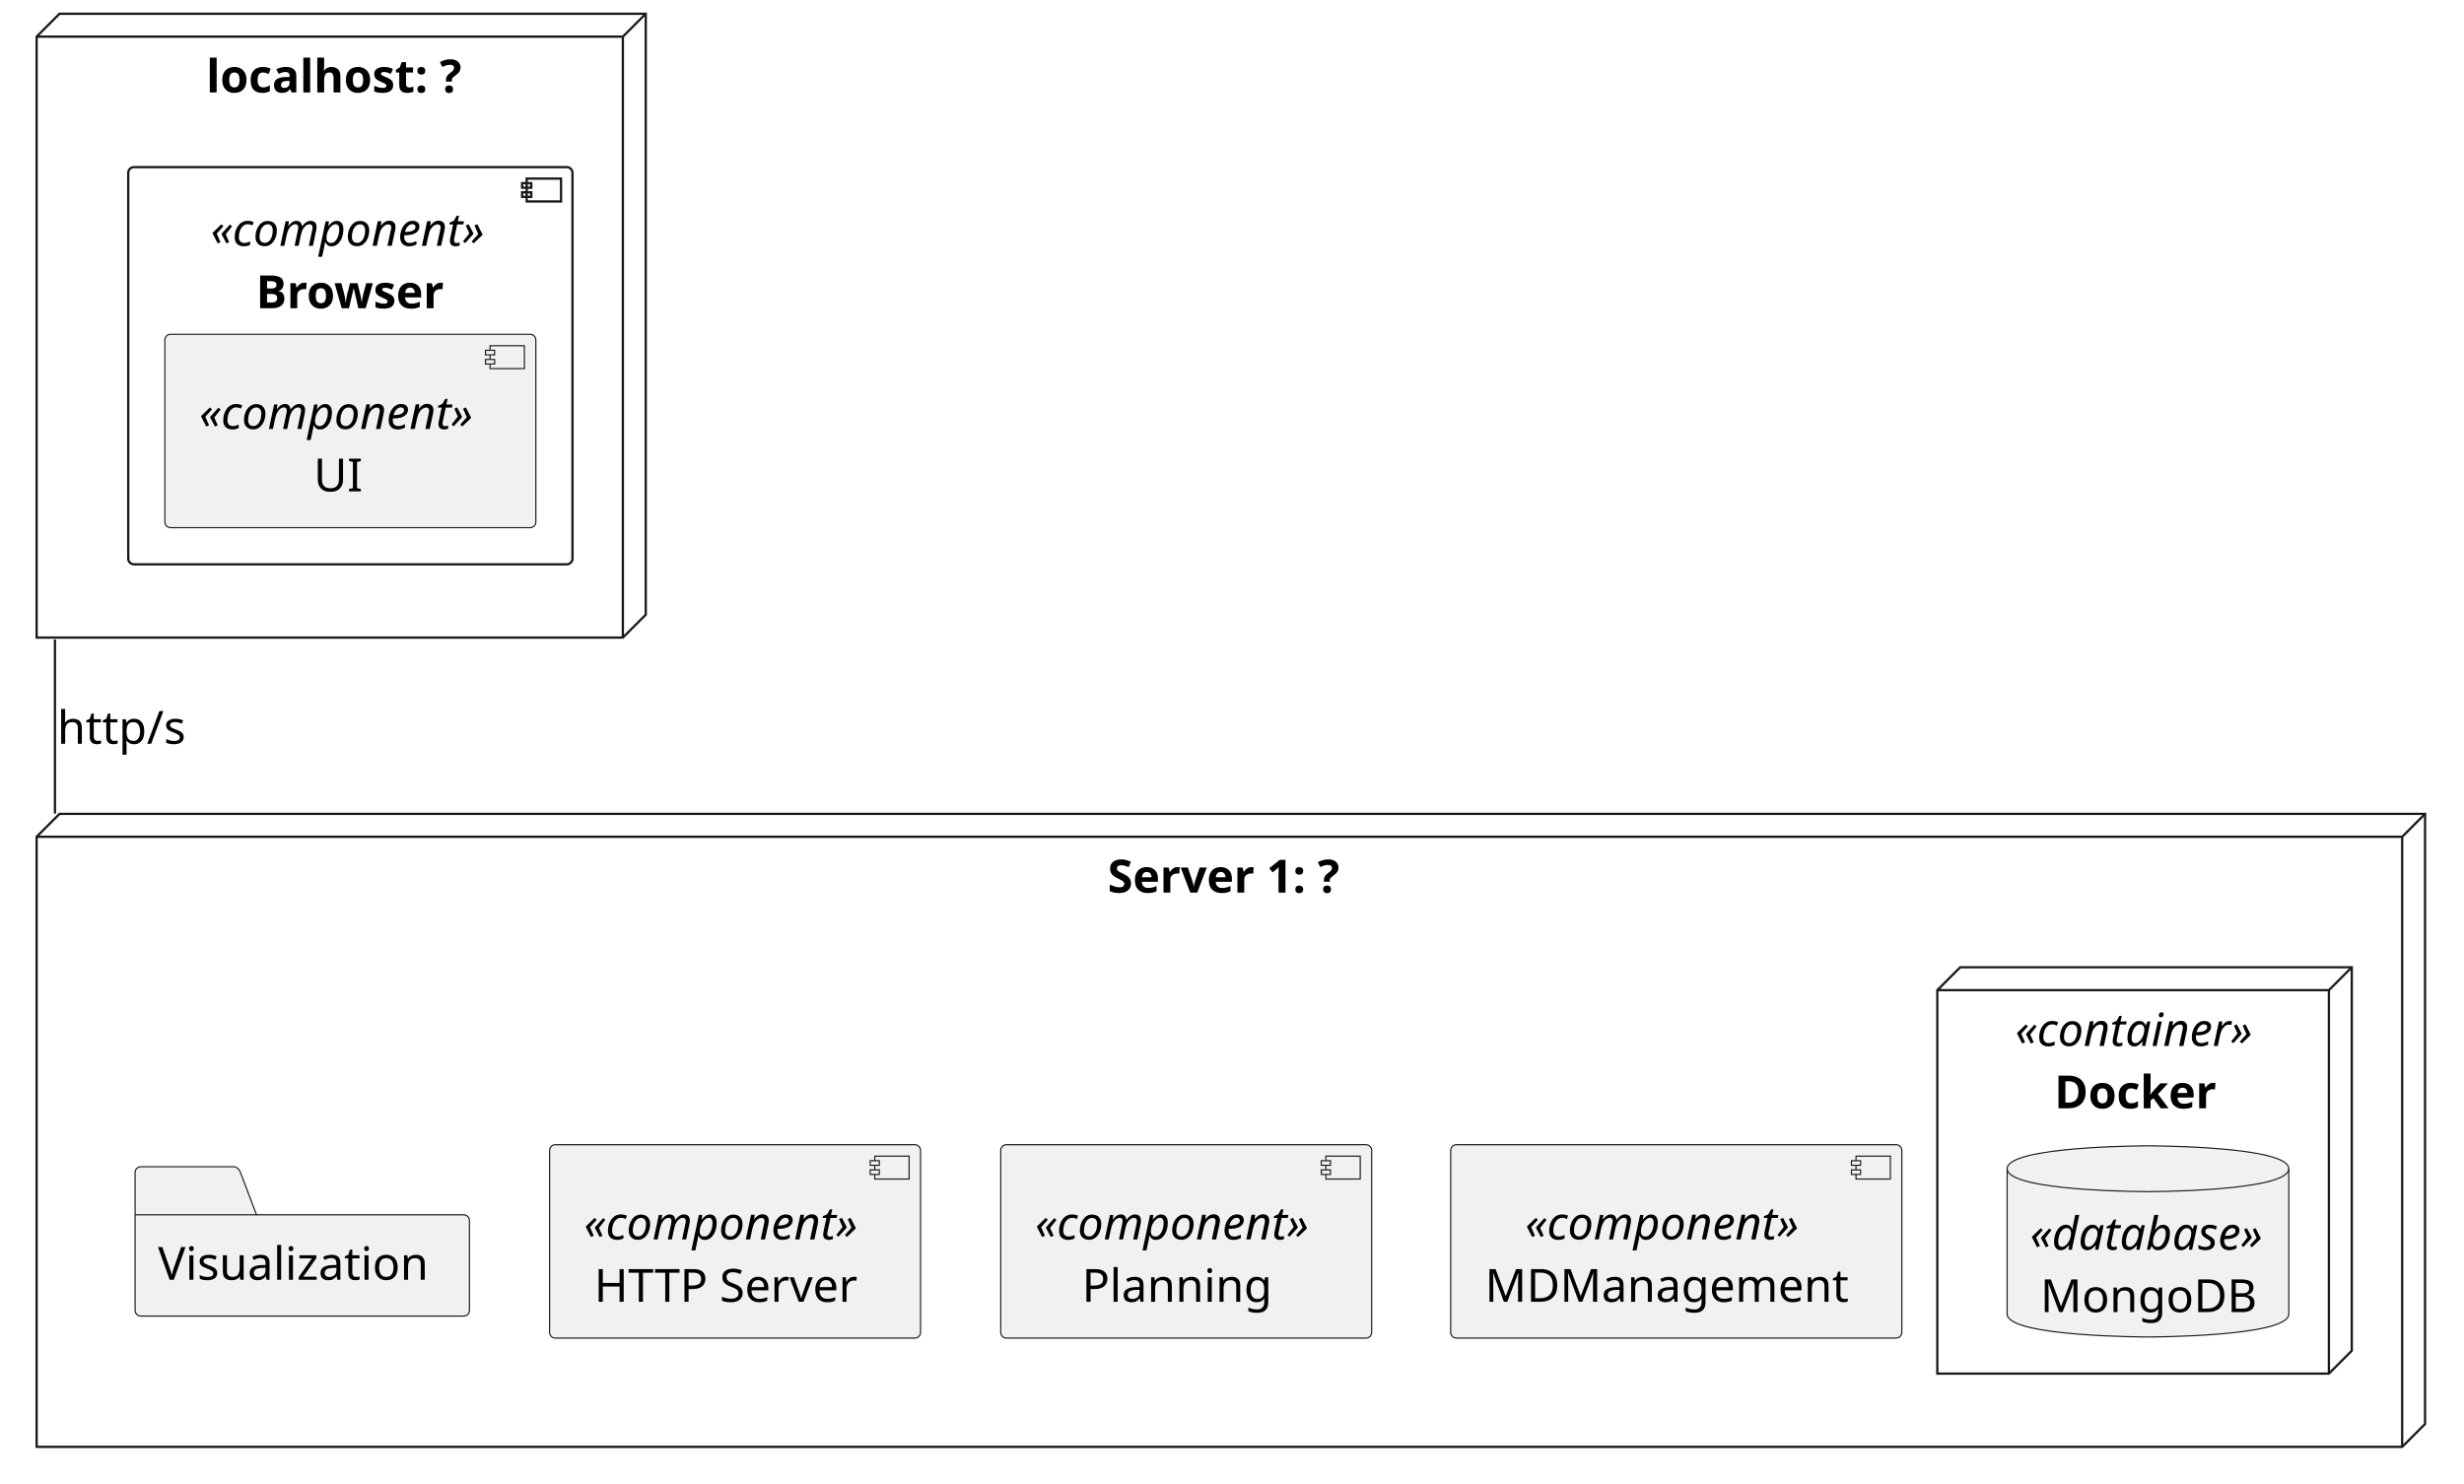
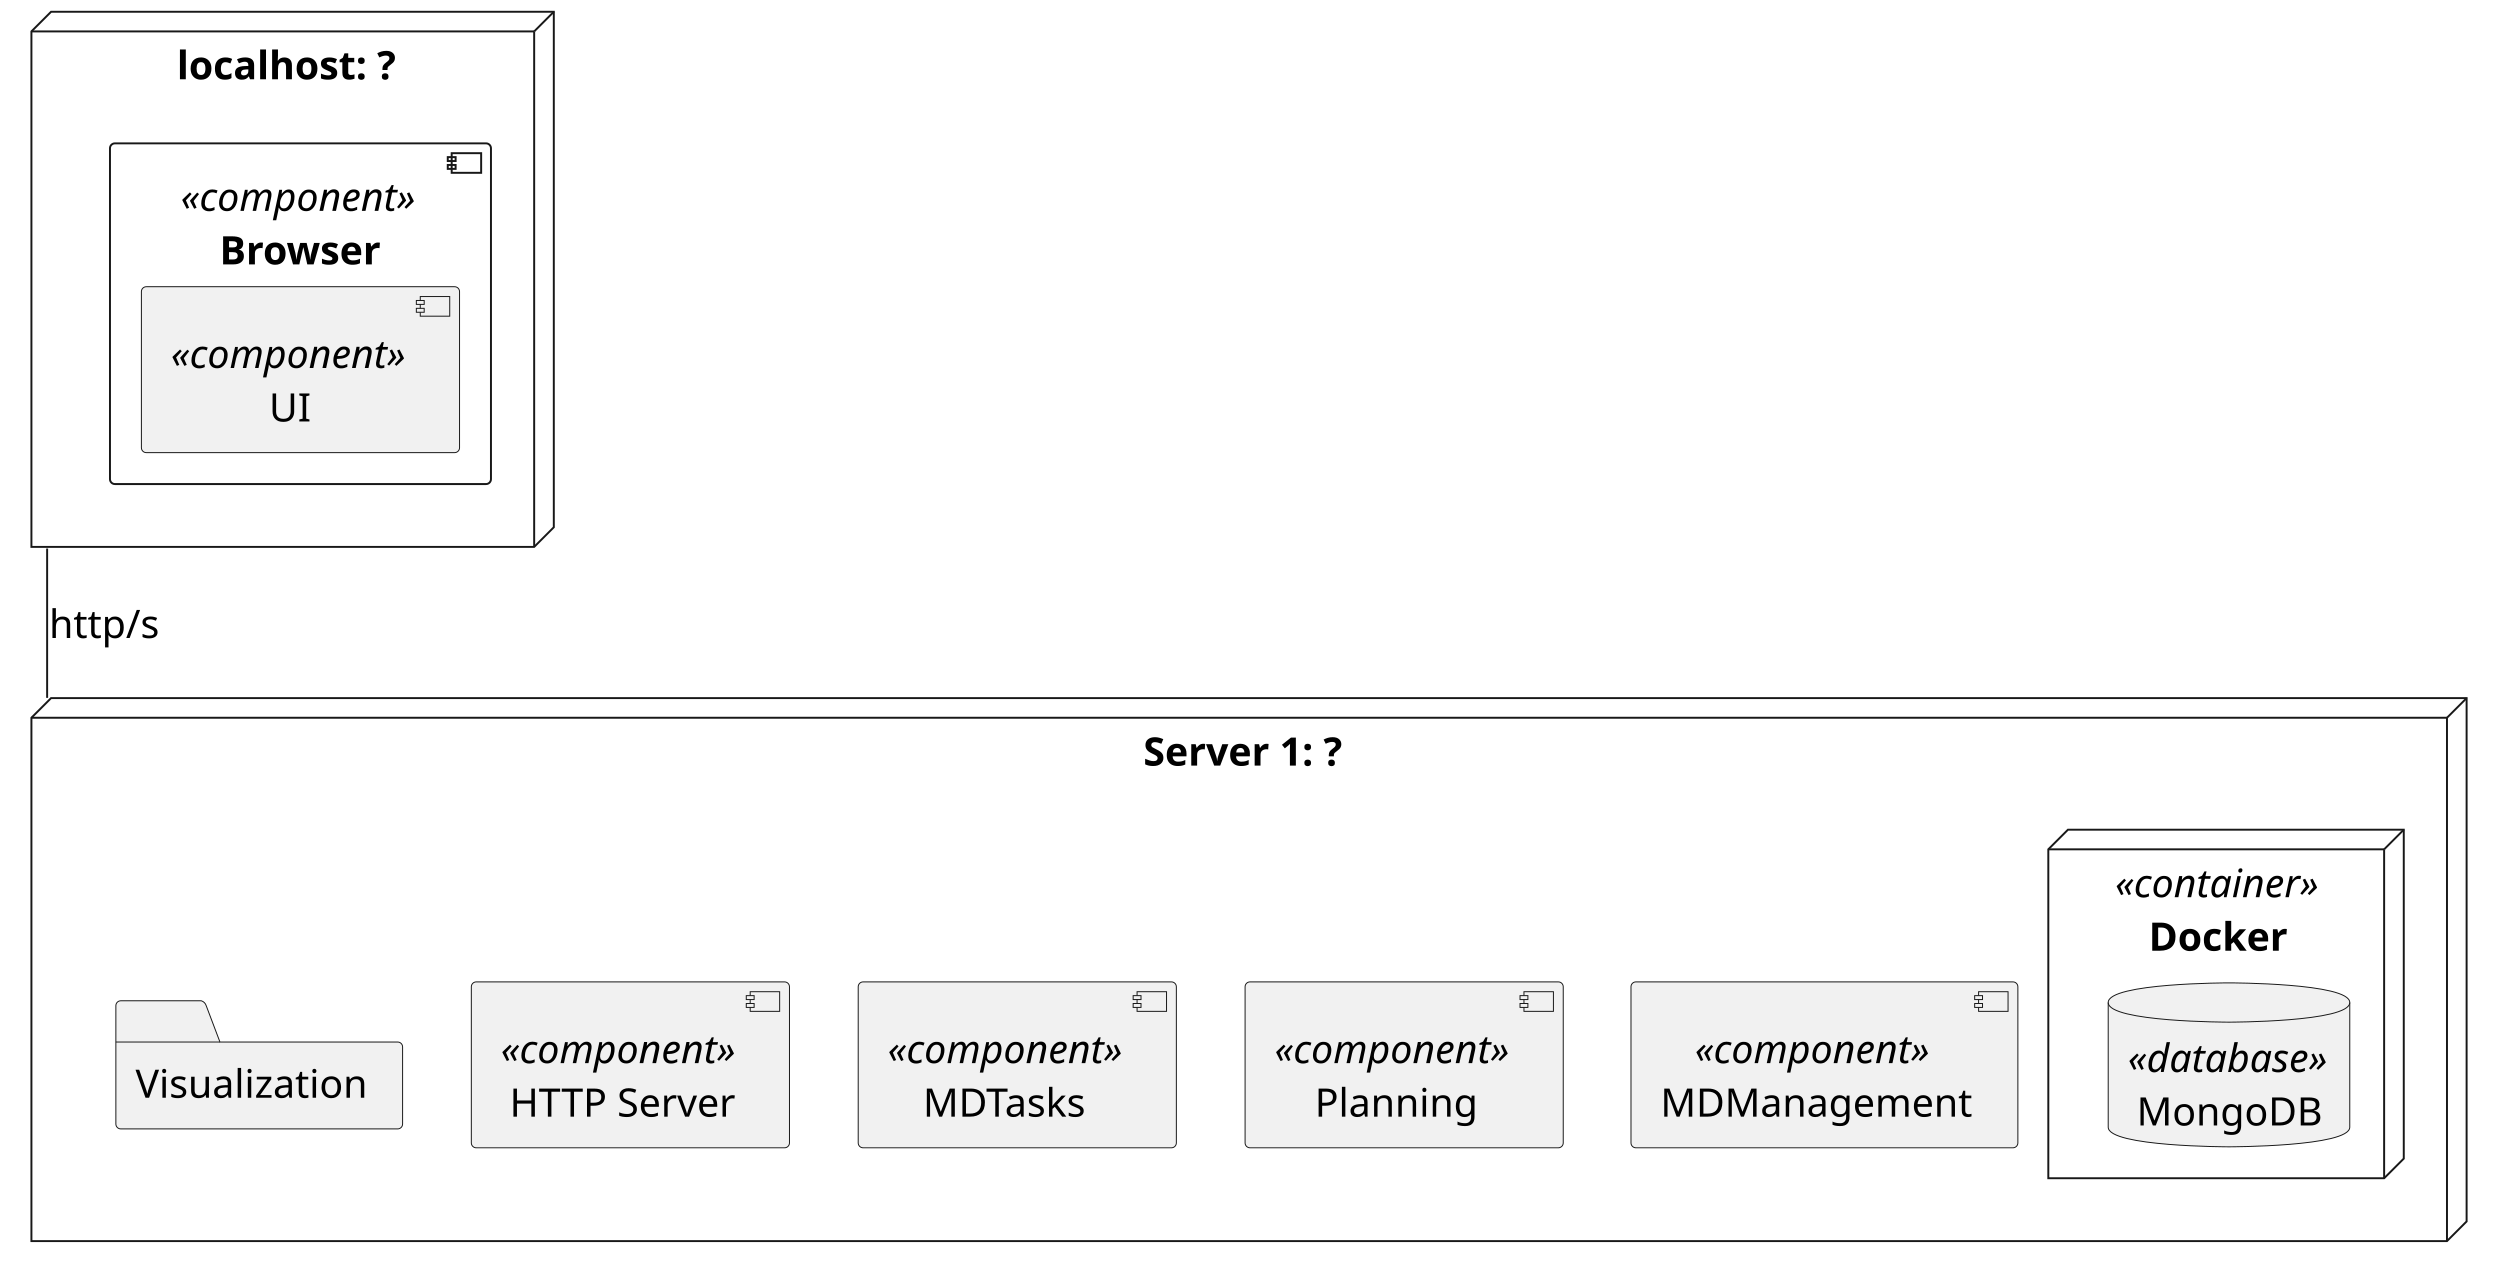
- <svg xmlns="http://www.w3.org/2000/svg" contentStyleType="text/css" height="648px" preserveAspectRatio="none" style="width:1076px;height:648px;background:#FFFFFF;" version="1.1" viewBox="0 0 1076 648" width="1076px" zoomAndPan="magnify">
+ <svg xmlns="http://www.w3.org/2000/svg" contentStyleType="text/css" height="648px" preserveAspectRatio="none" style="width:1273px;height:648px;background:#FFFFFF;" version="1.1" viewBox="0 0 1273 648" width="1273px" zoomAndPan="magnify">
  <defs />
  <g>
    <g id="cluster_LOCAL">
      <polygon fill="none" points="16,16,26,6,282,6,282,268.48,272,278.48,16,278.48,16,16" style="stroke:#181818;stroke-width:1.0;" />
      <line style="stroke:#181818;stroke-width:1.0;" x1="272" x2="282" y1="16" y2="6" />
      <line style="stroke:#181818;stroke-width:1.0;" x1="16" x2="272" y1="16" y2="16" />
      <line style="stroke:#181818;stroke-width:1.0;" x1="272" x2="272" y1="16" y2="278.48" />
      <text fill="#000000" font-family="sans-serif" font-size="20" font-weight="bold" lengthAdjust="spacing" textLength="109.875" x="90.062" y="40.38">localhost: ?</text>
    </g>
    <g id="cluster_B">
      <rect fill="none" height="173.48" rx="2.5" ry="2.5" style="stroke:#181818;stroke-width:1.0;" width="194" x="56" y="73" />
      <rect fill="none" height="10" style="stroke:#181818;stroke-width:1.0;" width="15" x="230" y="78" />
      <rect fill="none" height="2" style="stroke:#181818;stroke-width:1.0;" width="4" x="228" y="80" />
      <rect fill="none" height="2" style="stroke:#181818;stroke-width:1.0;" width="4" x="228" y="84" />
      <text fill="#000000" font-family="sans-serif" font-size="20" font-style="italic" lengthAdjust="spacing" textLength="122" x="92" y="107.38">«component»</text>
      <text fill="#000000" font-family="sans-serif" font-size="20" font-weight="bold" lengthAdjust="spacing" textLength="82.375" x="111.812" y="134.62">Browser</text>
    </g>
    <g id="cluster_S1">
-       <polygon fill="none" points="16,365.48,26,355.48,1059,355.48,1059,621.96,1049,631.96,16,631.96,16,365.48" style="stroke:#181818;stroke-width:1.0;" />
-       <line style="stroke:#181818;stroke-width:1.0;" x1="1049" x2="1059" y1="365.48" y2="355.48" />
-       <line style="stroke:#181818;stroke-width:1.0;" x1="16" x2="1049" y1="365.48" y2="365.48" />
-       <line style="stroke:#181818;stroke-width:1.0;" x1="1049" x2="1049" y1="365.48" y2="631.96" />
-       <text fill="#000000" font-family="sans-serif" font-size="20" font-weight="bold" lengthAdjust="spacing" textLength="99.625" x="483.688" y="389.86">Server 1: ?</text>
+       <polygon fill="none" points="16,365.48,26,355.48,1256,355.48,1256,621.96,1246,631.96,16,631.96,16,365.48" style="stroke:#181818;stroke-width:1.0;" />
+       <line style="stroke:#181818;stroke-width:1.0;" x1="1246" x2="1256" y1="365.48" y2="355.48" />
+       <line style="stroke:#181818;stroke-width:1.0;" x1="16" x2="1246" y1="365.48" y2="365.48" />
+       <line style="stroke:#181818;stroke-width:1.0;" x1="1246" x2="1246" y1="365.48" y2="631.96" />
+       <text fill="#000000" font-family="sans-serif" font-size="20" font-weight="bold" lengthAdjust="spacing" textLength="99.625" x="582.188" y="389.86">Server 1: ?</text>
    </g>
    <g id="cluster_Docker">
-       <polygon fill="none" points="846,432.48,856,422.48,1027,422.48,1027,589.96,1017,599.96,846,599.96,846,432.48" style="stroke:#181818;stroke-width:1.0;" />
-       <line style="stroke:#181818;stroke-width:1.0;" x1="1017" x2="1027" y1="432.48" y2="422.48" />
-       <line style="stroke:#181818;stroke-width:1.0;" x1="846" x2="1017" y1="432.48" y2="432.48" />
-       <line style="stroke:#181818;stroke-width:1.0;" x1="1017" x2="1017" y1="432.48" y2="599.96" />
-       <text fill="#000000" font-family="sans-serif" font-size="20" font-style="italic" lengthAdjust="spacing" textLength="105" x="880" y="456.86">«container»</text>
-       <text fill="#000000" font-family="sans-serif" font-size="20" font-weight="bold" lengthAdjust="spacing" textLength="70.75" x="897.125" y="484.1">Docker</text>
+       <polygon fill="none" points="1043,432.48,1053,422.48,1224,422.48,1224,589.96,1214,599.96,1043,599.96,1043,432.48" style="stroke:#181818;stroke-width:1.0;" />
+       <line style="stroke:#181818;stroke-width:1.0;" x1="1214" x2="1224" y1="432.48" y2="422.48" />
+       <line style="stroke:#181818;stroke-width:1.0;" x1="1043" x2="1214" y1="432.48" y2="432.48" />
+       <line style="stroke:#181818;stroke-width:1.0;" x1="1214" x2="1214" y1="432.48" y2="599.96" />
+       <text fill="#000000" font-family="sans-serif" font-size="20" font-style="italic" lengthAdjust="spacing" textLength="105" x="1077" y="456.86">«container»</text>
+       <text fill="#000000" font-family="sans-serif" font-size="20" font-weight="bold" lengthAdjust="spacing" textLength="70.75" x="1094.125" y="484.1">Docker</text>
    </g>
    <g id="elem_UI">
      <rect fill="#F1F1F1" height="84.48" rx="2.5" ry="2.5" style="stroke:#181818;stroke-width:0.5;" width="162" x="72" y="146" />
      <rect fill="#F1F1F1" height="10" style="stroke:#181818;stroke-width:0.5;" width="15" x="214" y="151" />
      <rect fill="#F1F1F1" height="2" style="stroke:#181818;stroke-width:0.5;" width="4" x="212" y="153" />
      <rect fill="#F1F1F1" height="2" style="stroke:#181818;stroke-width:0.5;" width="4" x="212" y="157" />
      <text fill="#000000" font-family="sans-serif" font-size="20" font-style="italic" lengthAdjust="spacing" textLength="122" x="87" y="187.38">«component»</text>
      <text fill="#000000" font-family="sans-serif" font-size="20" lengthAdjust="spacing" textLength="22" x="137" y="214.62">UI</text>
    </g>
    <g id="elem_MDM">
-       <rect fill="#F1F1F1" height="84.48" rx="2.5" ry="2.5" style="stroke:#181818;stroke-width:0.5;" width="197" x="633.5" y="499.98" />
-       <rect fill="#F1F1F1" height="10" style="stroke:#181818;stroke-width:0.5;" width="15" x="810.5" y="504.98" />
-       <rect fill="#F1F1F1" height="2" style="stroke:#181818;stroke-width:0.5;" width="4" x="808.5" y="506.98" />
-       <rect fill="#F1F1F1" height="2" style="stroke:#181818;stroke-width:0.5;" width="4" x="808.5" y="510.98" />
-       <text fill="#000000" font-family="sans-serif" font-size="20" font-style="italic" lengthAdjust="spacing" textLength="122" x="666" y="541.36">«component»</text>
-       <text fill="#000000" font-family="sans-serif" font-size="20" lengthAdjust="spacing" textLength="157" x="648.5" y="568.6">MDManagement</text>
+       <rect fill="#F1F1F1" height="84.48" rx="2.5" ry="2.5" style="stroke:#181818;stroke-width:0.5;" width="197" x="830.5" y="499.98" />
+       <rect fill="#F1F1F1" height="10" style="stroke:#181818;stroke-width:0.5;" width="15" x="1007.5" y="504.98" />
+       <rect fill="#F1F1F1" height="2" style="stroke:#181818;stroke-width:0.5;" width="4" x="1005.5" y="506.98" />
+       <rect fill="#F1F1F1" height="2" style="stroke:#181818;stroke-width:0.5;" width="4" x="1005.5" y="510.98" />
+       <text fill="#000000" font-family="sans-serif" font-size="20" font-style="italic" lengthAdjust="spacing" textLength="122" x="863" y="541.36">«component»</text>
+       <text fill="#000000" font-family="sans-serif" font-size="20" lengthAdjust="spacing" textLength="157" x="845.5" y="568.6">MDManagement</text>
    </g>
    <g id="elem_P">
+       <rect fill="#F1F1F1" height="84.48" rx="2.5" ry="2.5" style="stroke:#181818;stroke-width:0.5;" width="162" x="634" y="499.98" />
+       <rect fill="#F1F1F1" height="10" style="stroke:#181818;stroke-width:0.5;" width="15" x="776" y="504.98" />
+       <rect fill="#F1F1F1" height="2" style="stroke:#181818;stroke-width:0.5;" width="4" x="774" y="506.98" />
+       <rect fill="#F1F1F1" height="2" style="stroke:#181818;stroke-width:0.5;" width="4" x="774" y="510.98" />
+       <text fill="#000000" font-family="sans-serif" font-size="20" font-style="italic" lengthAdjust="spacing" textLength="122" x="649" y="541.36">«component»</text>
+       <text fill="#000000" font-family="sans-serif" font-size="20" lengthAdjust="spacing" textLength="81" x="669.5" y="568.6">Planning</text>
+     </g>
+     <g id="elem_MDT">
      <rect fill="#F1F1F1" height="84.48" rx="2.5" ry="2.5" style="stroke:#181818;stroke-width:0.5;" width="162" x="437" y="499.98" />
      <rect fill="#F1F1F1" height="10" style="stroke:#181818;stroke-width:0.5;" width="15" x="579" y="504.98" />
      <rect fill="#F1F1F1" height="2" style="stroke:#181818;stroke-width:0.5;" width="4" x="577" y="506.98" />
      <rect fill="#F1F1F1" height="2" style="stroke:#181818;stroke-width:0.5;" width="4" x="577" y="510.98" />
      <text fill="#000000" font-family="sans-serif" font-size="20" font-style="italic" lengthAdjust="spacing" textLength="122" x="452" y="541.36">«component»</text>
-       <text fill="#000000" font-family="sans-serif" font-size="20" lengthAdjust="spacing" textLength="81" x="472.5" y="568.6">Planning</text>
+       <text fill="#000000" font-family="sans-serif" font-size="20" lengthAdjust="spacing" textLength="86" x="470" y="568.6">MDTasks</text>
    </g>
    <g id="elem_SERV">
      <rect fill="#F1F1F1" height="84.48" rx="2.5" ry="2.5" style="stroke:#181818;stroke-width:0.5;" width="162" x="240" y="499.98" />
      <rect fill="#F1F1F1" height="10" style="stroke:#181818;stroke-width:0.5;" width="15" x="382" y="504.98" />
      <rect fill="#F1F1F1" height="2" style="stroke:#181818;stroke-width:0.5;" width="4" x="380" y="506.98" />
      <rect fill="#F1F1F1" height="2" style="stroke:#181818;stroke-width:0.5;" width="4" x="380" y="510.98" />
      <text fill="#000000" font-family="sans-serif" font-size="20" font-style="italic" lengthAdjust="spacing" textLength="122" x="255" y="541.36">«component»</text>
      <text fill="#000000" font-family="sans-serif" font-size="20" lengthAdjust="spacing" textLength="113" x="259.5" y="568.6">HTTP Server</text>
    </g>
    <g id="elem_V">
      <path d="M61.5,509.6 L102.5,509.6 A3.75,3.75 0 0 1 105,512.1 L112,530.6 L202.5,530.6 A2.5,2.5 0 0 1 205,533.1 L205,572.34 A2.5,2.5 0 0 1 202.5,574.84 L61.5,574.84 A2.5,2.5 0 0 1 59,572.34 L59,512.1 A2.5,2.5 0 0 1 61.5,509.6 " fill="#F1F1F1" style="stroke:#181818;stroke-width:0.5;" />
      <line style="stroke:#181818;stroke-width:0.5;" x1="59" x2="112" y1="530.6" y2="530.6" />
      <text fill="#000000" font-family="sans-serif" font-size="20" lengthAdjust="spacing" textLength="116" x="69" y="558.98">Visualization</text>
    </g>
    <g id="elem_DB">
-       <path d="M876.5,510.48 C876.5,500.48 938,500.48 938,500.48 C938,500.48 999.5,500.48 999.5,510.48 L999.5,573.96 C999.5,583.96 938,583.96 938,583.96 C938,583.96 876.5,583.96 876.5,573.96 L876.5,510.48 " fill="#F1F1F1" style="stroke:#181818;stroke-width:0.5;" />
-       <path d="M876.5,510.48 C876.5,520.48 938,520.48 938,520.48 C938,520.48 999.5,520.48 999.5,510.48 " fill="none" style="stroke:#181818;stroke-width:0.5;" />
-       <text fill="#000000" font-family="sans-serif" font-size="20" font-style="italic" lengthAdjust="spacing" textLength="103" x="886.5" y="545.86">«database»</text>
-       <text fill="#000000" font-family="sans-serif" font-size="20" lengthAdjust="spacing" textLength="94" x="891" y="573.1">MongoDB</text>
+       <path d="M1073.5,510.48 C1073.5,500.48 1135,500.48 1135,500.48 C1135,500.48 1196.5,500.48 1196.5,510.48 L1196.5,573.96 C1196.5,583.96 1135,583.96 1135,583.96 C1135,583.96 1073.5,583.96 1073.5,573.96 L1073.5,510.48 " fill="#F1F1F1" style="stroke:#181818;stroke-width:0.5;" />
+       <path d="M1073.5,510.48 C1073.5,520.48 1135,520.48 1135,520.48 C1135,520.48 1196.5,520.48 1196.5,510.48 " fill="none" style="stroke:#181818;stroke-width:0.5;" />
+       <text fill="#000000" font-family="sans-serif" font-size="20" font-style="italic" lengthAdjust="spacing" textLength="103" x="1083.5" y="545.86">«database»</text>
+       <text fill="#000000" font-family="sans-serif" font-size="20" lengthAdjust="spacing" textLength="94" x="1088" y="573.1">MongoDB</text>
    </g>
    <g id="link_LOCAL_S1">
      <path d="M24,279.323 C24,281.72 24,284.146 24,286.597 C24,291.499 24,296.503 24,301.59 C24,311.762 24,322.263 24,332.928 C24,338.26 24,343.633 24,349.027 C24,350.375 24,351.725 24,353.075 C24,353.751 24,354.426 24,355.102 C24,355.187 24,355.271 24,355.356 " fill="none" id="LOCAL-S1" style="stroke:#181818;stroke-width:1.0;" />
      <text fill="#000000" font-family="sans-serif" font-size="20" lengthAdjust="spacing" textLength="55" x="25" y="324.86">http/s</text>
    </g>
  </g>
</svg>
